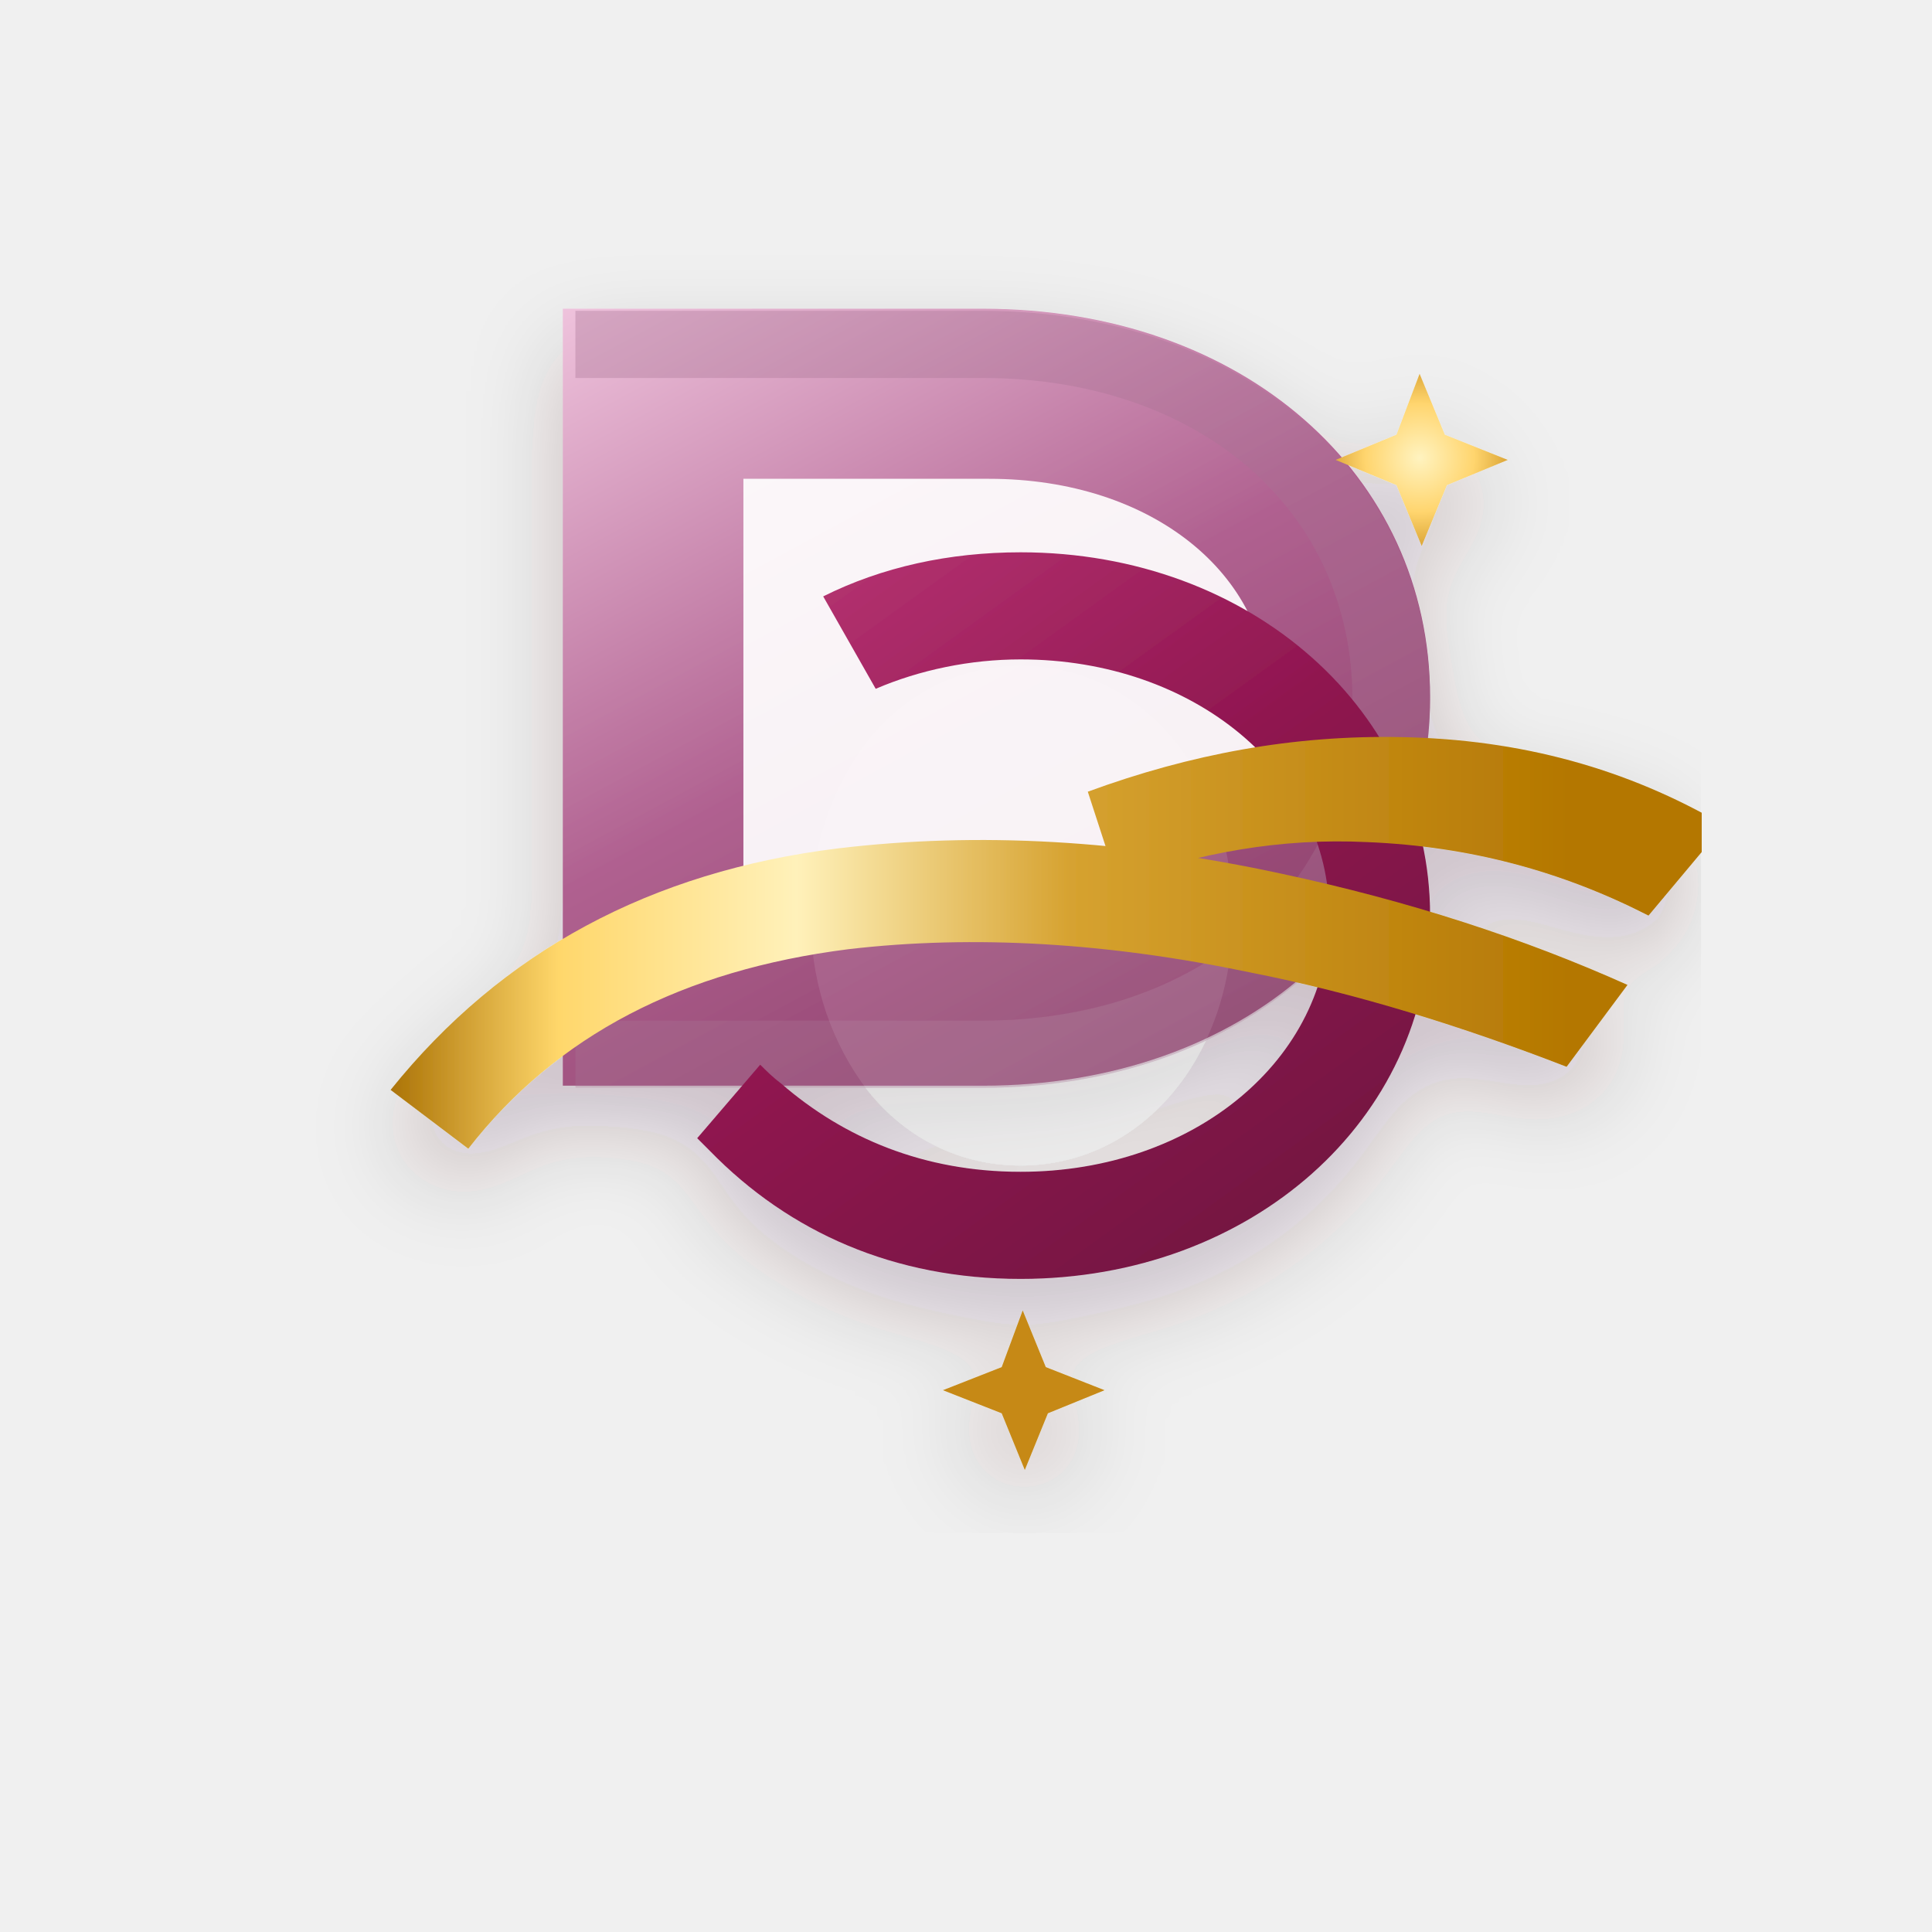
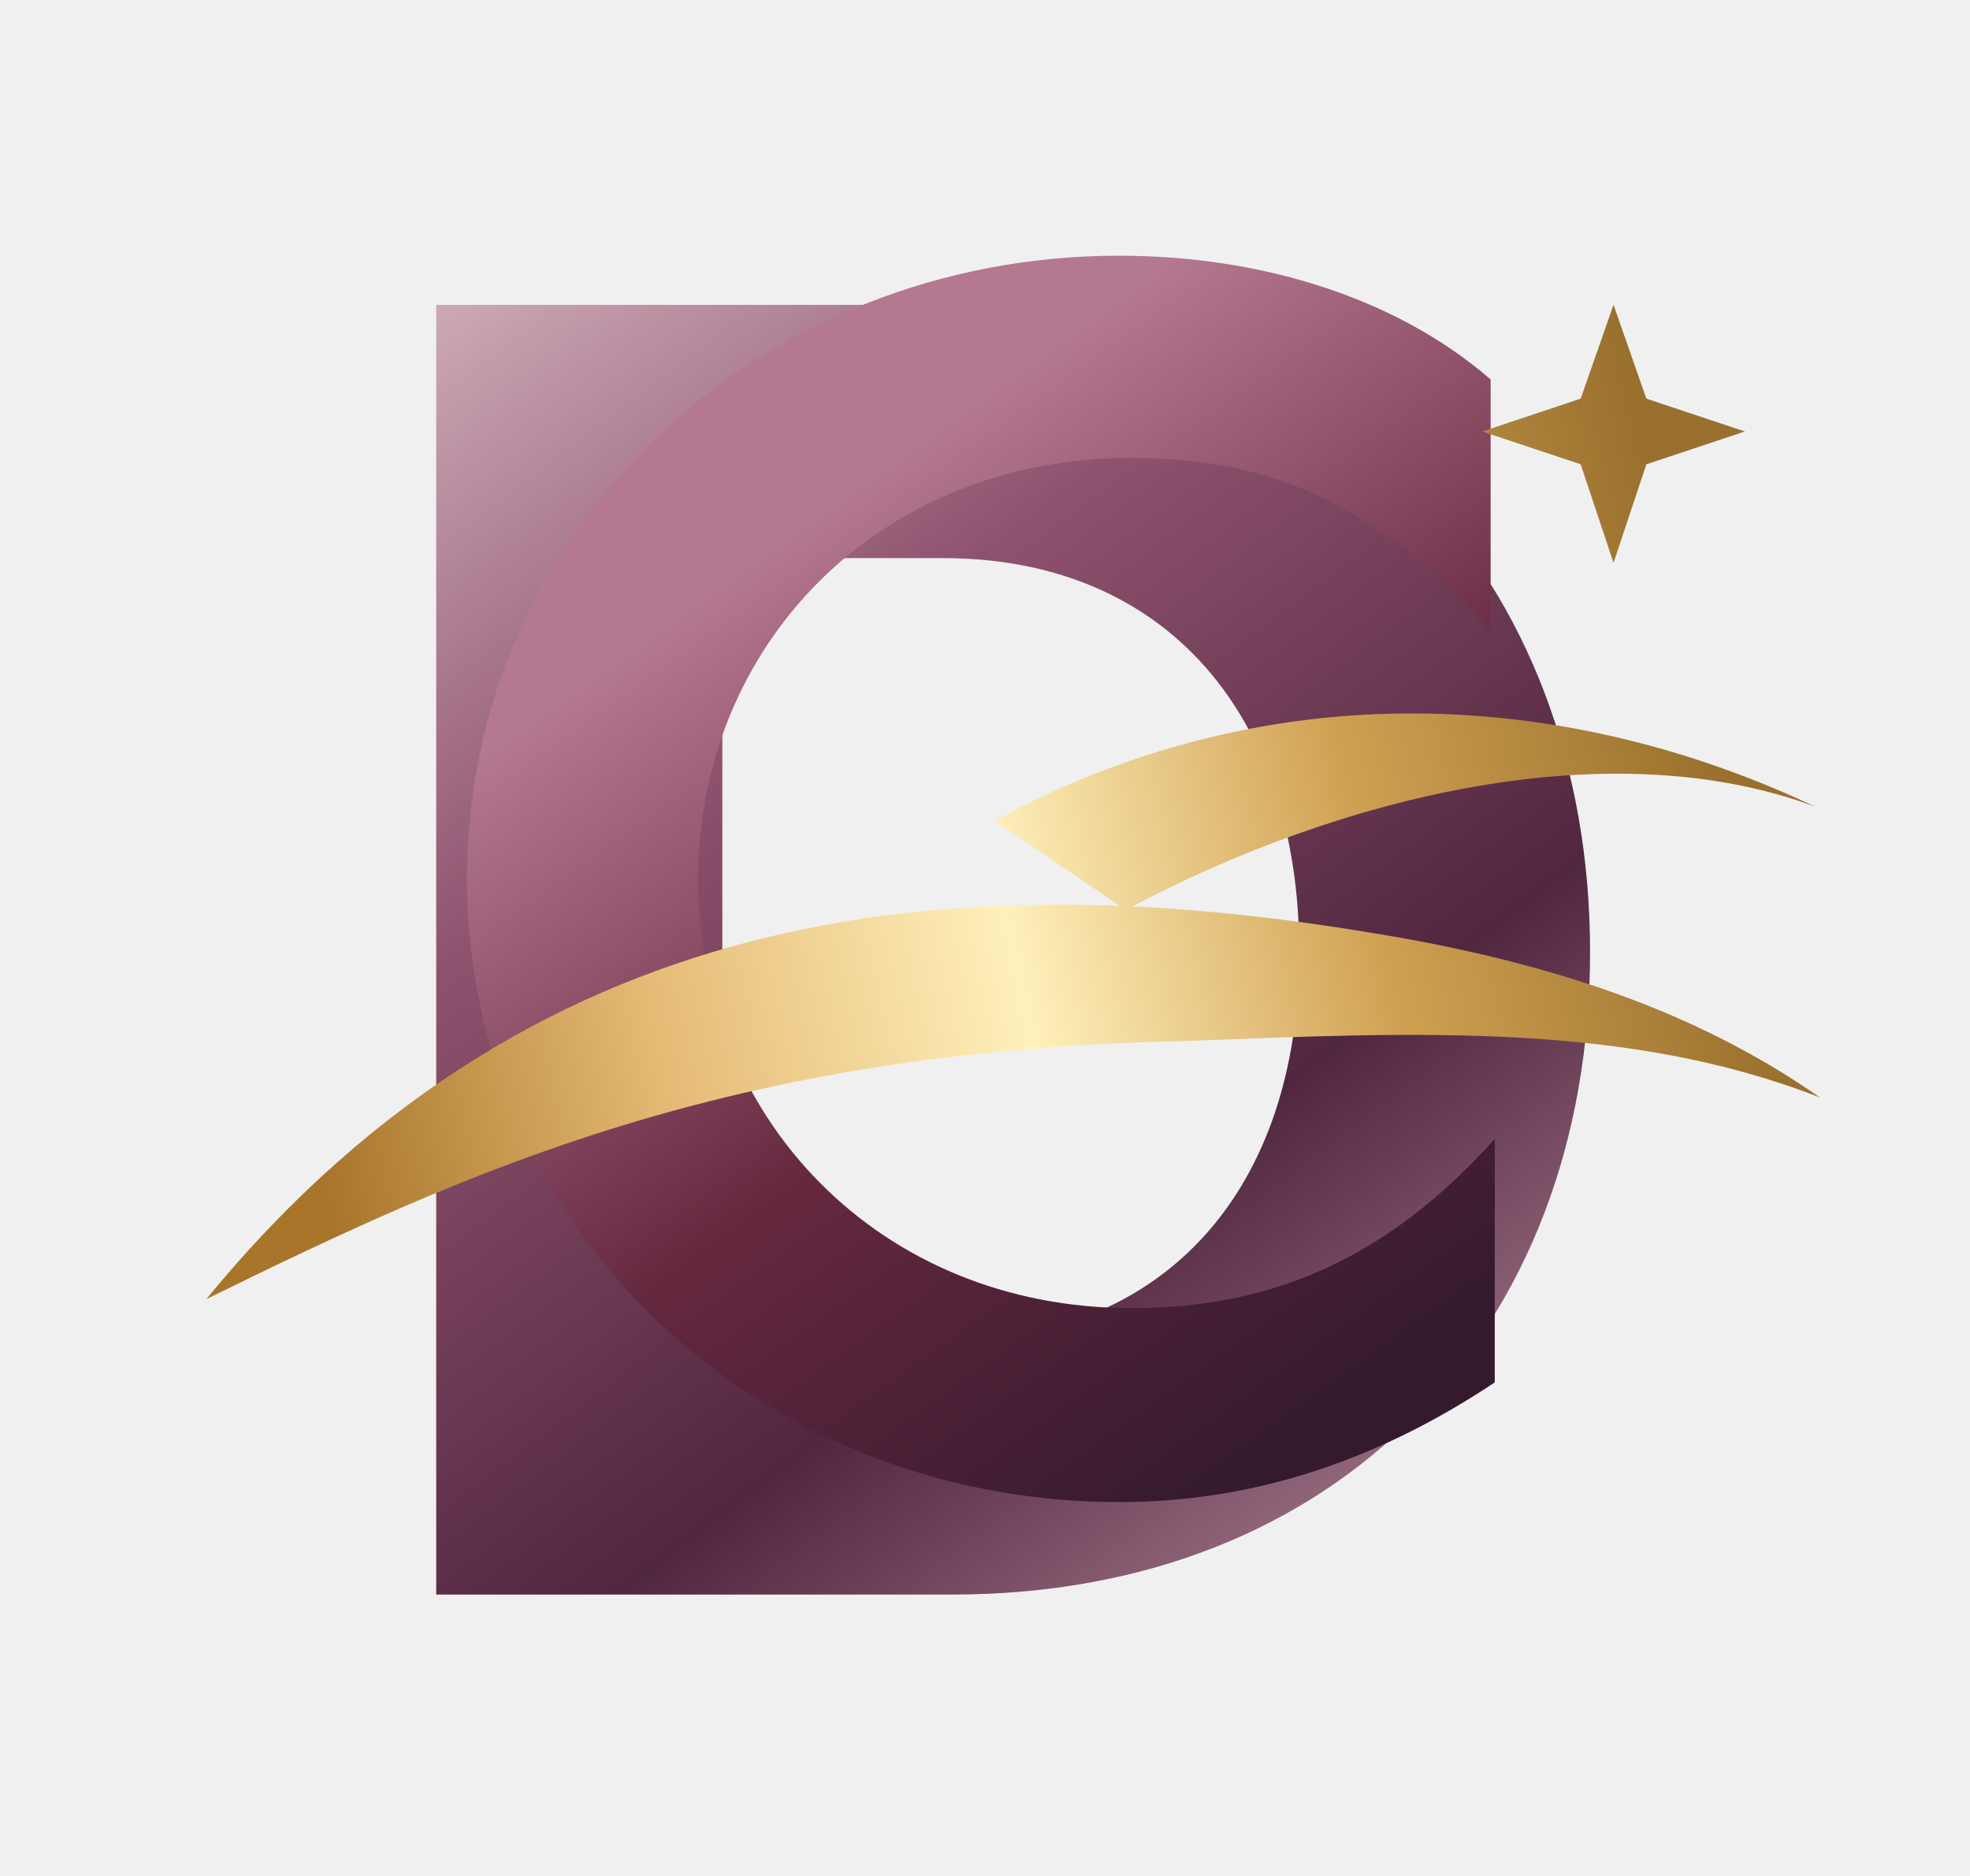
- <svg xmlns="http://www.w3.org/2000/svg" width="920" height="920" viewBox="0 0 920 920" fill="none">
+ <svg xmlns="http://www.w3.org/2000/svg" width="420" height="400" viewBox="0 0 420 400" fill="none">
  <defs>
-     <linearGradient id="lavenderFill" x1="265" y1="142" x2="528" y2="630" gradientUnits="userSpaceOnUse">
-       <stop stop-color="#F0C5DE" />
-       <stop offset="0.45" stop-color="#B06190" />
-       <stop offset="1" stop-color="#7D315A" />
+     <linearGradient id="metal" x1="93" y1="45" x2="310" y2="330" gradientUnits="userSpaceOnUse">
+       <stop stop-color="#D5B5C0" />
+       <stop offset=".36" stop-color="#8E526E" />
+       <stop offset=".72" stop-color="#51263F" />
+       <stop offset="1" stop-color="#A77B8D" />
    </linearGradient>
-     <linearGradient id="burgundyFill" x1="380" y1="190" x2="694" y2="625" gradientUnits="userSpaceOnUse">
-       <stop stop-color="#C23D7D" />
-       <stop offset="0.48" stop-color="#8F164F" />
-       <stop offset="1" stop-color="#69103C" />
+     <linearGradient id="gold" x1="65" y1="235" x2="367" y2="168" gradientUnits="userSpaceOnUse">
+       <stop stop-color="#A8752A" />
+       <stop offset=".25" stop-color="#E5BB76" />
+       <stop offset=".50" stop-color="#FFF0BB" />
+       <stop offset=".75" stop-color="#D0A052" />
+       <stop offset="1" stop-color="#99702D" />
    </linearGradient>
-     <linearGradient id="goldStroke" x1="181" y1="456" x2="748" y2="456" gradientUnits="userSpaceOnUse">
-       <stop stop-color="#A66D00" />
-       <stop offset="0.15" stop-color="#FFD76B" />
-       <stop offset="0.35" stop-color="#FFF1BA" />
-       <stop offset="0.58" stop-color="#D6A230" />
-       <stop offset="1" stop-color="#B47700" />
+     <linearGradient id="cfill" x1="180" y1="110" x2="325" y2="312" gradientUnits="userSpaceOnUse">
+       <stop stop-color="#B57891" />
+       <stop offset=".52" stop-color="#66283F" />
+       <stop offset="1" stop-color="#351A2E" />
    </linearGradient>
-     <radialGradient id="starGold" cx="0" cy="0" r="1" gradientUnits="userSpaceOnUse" gradientTransform="translate(676 218) rotate(90) scale(52)">
-       <stop stop-color="#FFF3C0" />
-       <stop offset="0.5" stop-color="#FFD56E" />
-       <stop offset="1" stop-color="#C68916" />
-     </radialGradient>
-     <filter id="shadow" x="120" y="90" width="690" height="640" filterUnits="userSpaceOnUse" color-interpolation-filters="sRGB">
-       <feDropShadow dx="0" dy="20" stdDeviation="22" flood-color="#3E1028" flood-opacity="0.20" />
-     </filter>
  </defs>
-   <g filter="url(#shadow)">
-     <path d="M268 147H468C592 147 681 226 681 332C681 438 592 517 468 517H268V147Z" fill="url(#lavenderFill)" />
-     <path d="M354 228H471C549 228 604 274 604 332C604 390 549 436 471 436H354V228Z" fill="white" fill-opacity="0.92" />
-     <path d="M274 148H468C592 148 681 227 681 333C681 439 592 518 468 518H274V486H468C570 486 644 424 644 333C644 242 570 180 468 180H274V148Z" fill="#A77493" fill-opacity="0.35" />
-     <path d="M486 263C596 263 681 339 681 436C681 533 596 609 486 609C426 609 376 587 338 548C336 546 334 544 332 542L362 507C365 510 368 513 372 516C402 542 440 558 486 558C569 558 633 504 633 436C633 368 569 314 486 314C462 314 438 319 417 328L392 284C420 270 452 263 486 263Z" fill="url(#burgundyFill)" />
-     <path d="M486 317C543 317 587 368 587 436C587 504 543 555 486 555C454 555 427 539 410 515C394 492 386 465 386 436C386 407 394 380 410 357C427 333 454 317 486 317Z" fill="white" fill-opacity="0.10" />
-     <path d="M186 519C239 453 310 415 399 404C466 396 536 400 610 416C671 429 726 447 775 469L746 508C697 489 646 473 595 463C528 449 464 445 404 452C325 462 265 493 223 547L186 519Z" fill="url(#goldStroke)" />
-     <path d="M518 377C567 359 616 350 667 351C724 352 775 366 821 393L785 436C744 415 700 403 651 401C610 399 571 406 532 420L518 377Z" fill="url(#goldStroke)" />
-     <path d="M676 178L688 207L718 219L689 231L677 260L665 231L636 219L665 207L676 178Z" fill="url(#starGold)" />
-     <path d="M487 624L498 651L526 662L499 673L488 700L477 673L449 662L477 651L487 624Z" fill="url(#starGold)" />
-   </g>
+   <path d="M93 65H203C285 65 339 123 339 203C339 284 285 340 203 340H93V65ZM154 119V286H201C249 286 277 253 277 203C277 153 249 119 201 119H154Z" fill="url(#metal)" fill-rule="evenodd" />
+   <path d="M335 145C308 115 283 103 248 103C186 103 143 149 143 205C143 263 187 309 248 309C282 309 310 297 336 268V327C309 345 279 356 245 356C157 356 87 289 87 205C87 120 158 54 245 54C279 54 312 64 335 84V145Z" fill="url(#cfill)" transform="translate(23 7) scale(.88)" />
+   <path d="M44 277C116 189 209 185 293 199C336 206 365 218 388 234C347 218 303 220 252 222C155 224 99 250 44 277Z" fill="url(#gold)" />
+   <path d="M212 175C271 143 334 147 387 172C344 156 287 169 240 194L212 175Z" fill="url(#gold)" />
+   <path d="M344 65L351 85L372 92L351 99L344 120L337 99L316 92L337 85L344 65Z" fill="url(#gold)" />
</svg>
